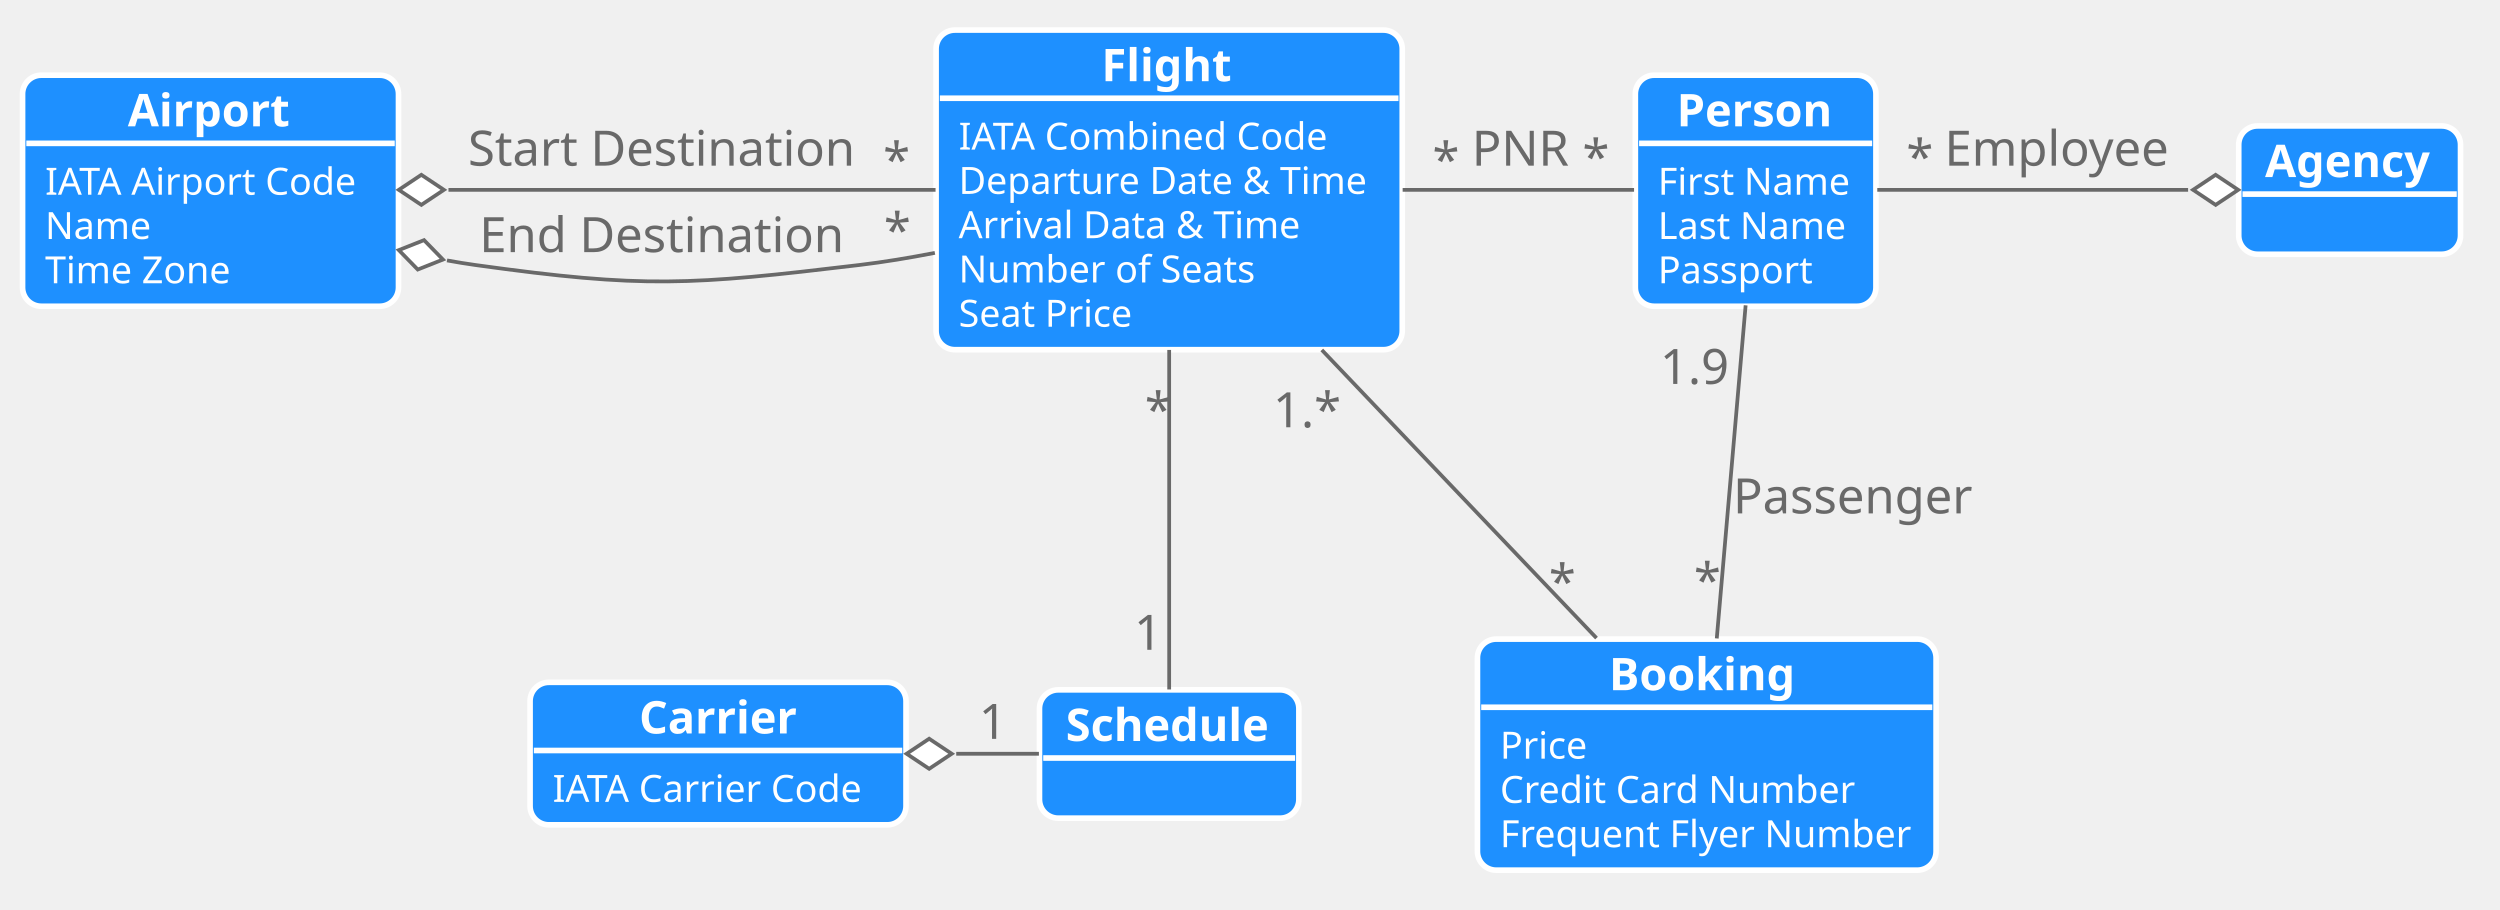
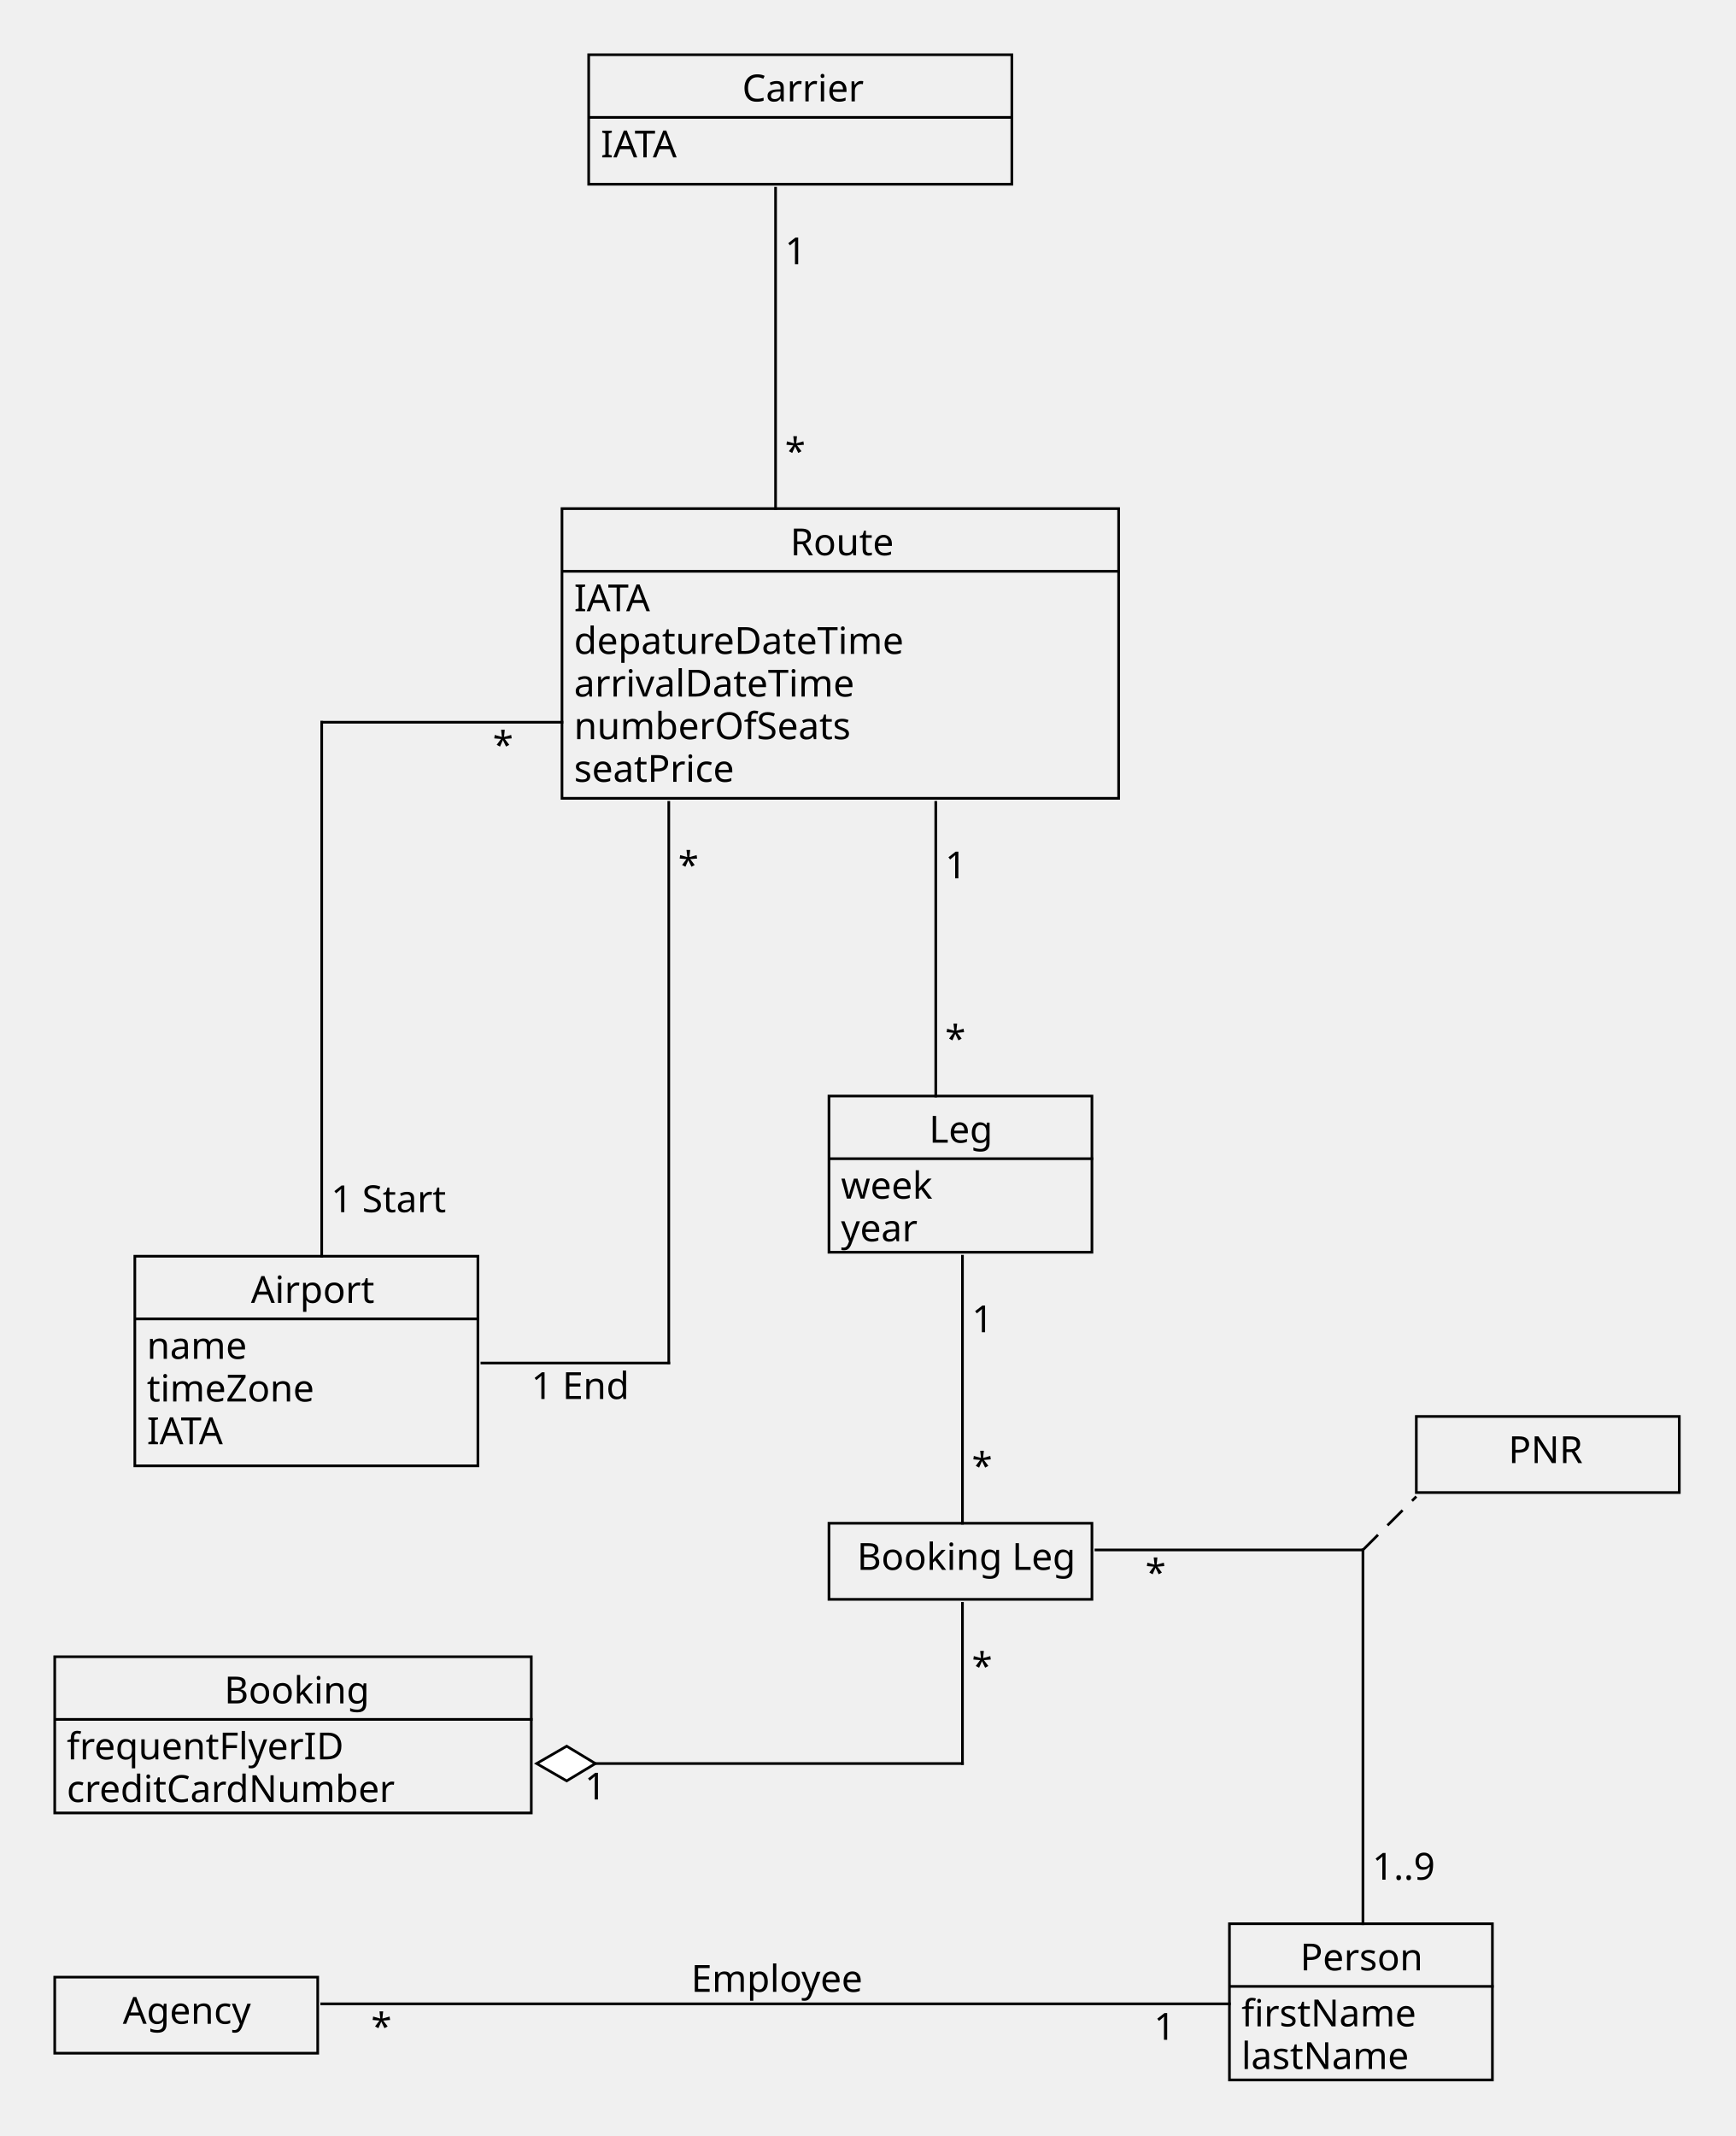
- <svg xmlns="http://www.w3.org/2000/svg" contentScriptType="application/ecmascript" contentStyleType="text/css" height="242px" preserveAspectRatio="none" style="width:665px;height:242px;" version="1.1" viewBox="0 0 665 242" width="665px" zoomAndPan="magnify">
-   <defs />
+ <svg xmlns="http://www.w3.org/2000/svg" fill-opacity="1" color-rendering="auto" color-interpolation="auto" text-rendering="auto" stroke="black" stroke-linecap="square" width="650" stroke-miterlimit="10" shape-rendering="auto" stroke-opacity="1" fill="black" stroke-dasharray="none" font-weight="normal" stroke-width="1" viewBox="100 90 650 800" height="800" font-family="'Dialog'" font-style="normal" stroke-linejoin="miter" font-size="12px" stroke-dashoffset="0" image-rendering="auto">
+   <defs id="genericDefs" />
  <g>
-     <rect fill="#1E90FF" height="85.019" rx="5" ry="5" style="stroke: #FFFFFF; stroke-width: 1.5;" width="124" x="249" y="8" />
-     <text fill="#FFFFFF" font-family="sans-serif" font-size="12" font-weight="bold" lengthAdjust="spacingAndGlyphs" textLength="36" x="293" y="21.602">Flight</text>
-     <line style="stroke: #FFFFFF; stroke-width: 1.5;" x1="250" x2="372" y1="26.133" y2="26.133" />
-     <text fill="#FFFFFF" font-family="sans-serif" font-size="10" lengthAdjust="spacingAndGlyphs" textLength="103" x="255" y="39.801">IATA Combined Code</text>
-     <text fill="#FFFFFF" font-family="sans-serif" font-size="10" lengthAdjust="spacingAndGlyphs" textLength="112" x="255" y="51.578">Departure Date &amp; Time</text>
-     <text fill="#FFFFFF" font-family="sans-serif" font-size="10" lengthAdjust="spacingAndGlyphs" textLength="95" x="255" y="63.355">Arrival Data &amp; Time</text>
-     <text fill="#FFFFFF" font-family="sans-serif" font-size="10" lengthAdjust="spacingAndGlyphs" textLength="80" x="255" y="75.133">Number of Seats</text>
-     <text fill="#FFFFFF" font-family="sans-serif" font-size="10" lengthAdjust="spacingAndGlyphs" textLength="48" x="255" y="86.91">Seat Price</text>
-     <rect fill="#1E90FF" height="37.91" rx="5" ry="5" style="stroke: #FFFFFF; stroke-width: 1.5;" width="100" x="141" y="181.5" />
-     <text fill="#FFFFFF" font-family="sans-serif" font-size="12" font-weight="bold" lengthAdjust="spacingAndGlyphs" textLength="42" x="170" y="195.102">Carrier</text>
-     <line style="stroke: #FFFFFF; stroke-width: 1.5;" x1="142" x2="240" y1="199.633" y2="199.633" />
-     <text fill="#FFFFFF" font-family="sans-serif" font-size="10" lengthAdjust="spacingAndGlyphs" textLength="88" x="147" y="213.301">IATA Carrier Code</text>
-     <rect fill="#1E90FF" height="61.465" rx="5" ry="5" style="stroke: #FFFFFF; stroke-width: 1.5;" width="100" x="6" y="20" />
-     <text fill="#FFFFFF" font-family="sans-serif" font-size="12" font-weight="bold" lengthAdjust="spacingAndGlyphs" textLength="44" x="34" y="33.602">Airport</text>
-     <line style="stroke: #FFFFFF; stroke-width: 1.5;" x1="7" x2="105" y1="38.133" y2="38.133" />
-     <text fill="#FFFFFF" font-family="sans-serif" font-size="10" lengthAdjust="spacingAndGlyphs" textLength="88" x="12" y="51.801">IATA Airport Code</text>
-     <text fill="#FFFFFF" font-family="sans-serif" font-size="10" lengthAdjust="spacingAndGlyphs" textLength="28" x="12" y="63.578">Name</text>
-     <text fill="#FFFFFF" font-family="sans-serif" font-size="10" lengthAdjust="spacingAndGlyphs" textLength="51" x="12" y="75.356">Time Zone</text>
-     <rect fill="#1E90FF" height="61.465" rx="5" ry="5" style="stroke: #FFFFFF; stroke-width: 1.5;" width="64" x="435" y="20" />
-     <text fill="#FFFFFF" font-family="sans-serif" font-size="12" font-weight="bold" lengthAdjust="spacingAndGlyphs" textLength="42" x="446" y="33.602">Person</text>
-     <line style="stroke: #FFFFFF; stroke-width: 1.5;" x1="436" x2="498" y1="38.133" y2="38.133" />
-     <text fill="#FFFFFF" font-family="sans-serif" font-size="10" lengthAdjust="spacingAndGlyphs" textLength="52" x="441" y="51.801">First Name</text>
-     <text fill="#FFFFFF" font-family="sans-serif" font-size="10" lengthAdjust="spacingAndGlyphs" textLength="51" x="441" y="63.578">Last Name</text>
-     <text fill="#FFFFFF" font-family="sans-serif" font-size="10" lengthAdjust="spacingAndGlyphs" textLength="42" x="441" y="75.356">Passport</text>
-     <rect fill="#1E90FF" height="61.465" rx="5" ry="5" style="stroke: #FFFFFF; stroke-width: 1.5;" width="122" x="393" y="170" />
-     <text fill="#FFFFFF" font-family="sans-serif" font-size="12" font-weight="bold" lengthAdjust="spacingAndGlyphs" textLength="52" x="428" y="183.602">Booking</text>
-     <line style="stroke: #FFFFFF; stroke-width: 1.5;" x1="394" x2="514" y1="188.133" y2="188.133" />
-     <text fill="#FFFFFF" font-family="sans-serif" font-size="10" lengthAdjust="spacingAndGlyphs" textLength="24" x="399" y="201.801">Price</text>
-     <text fill="#FFFFFF" font-family="sans-serif" font-size="10" lengthAdjust="spacingAndGlyphs" textLength="97" x="399" y="213.578">Credit Card Number</text>
-     <text fill="#FFFFFF" font-family="sans-serif" font-size="10" lengthAdjust="spacingAndGlyphs" textLength="110" x="399" y="225.356">Frequent Flyer Number</text>
-     <rect fill="#1E90FF" height="34.133" rx="5" ry="5" style="stroke: #FFFFFF; stroke-width: 1.5;" width="69" x="276.5" y="183.5" />
-     <text fill="#FFFFFF" font-family="sans-serif" font-size="12" font-weight="bold" lengthAdjust="spacingAndGlyphs" textLength="55" x="283.5" y="197.102">Schedule</text>
-     <line style="stroke: #FFFFFF; stroke-width: 1.5;" x1="277.5" x2="344.5" y1="201.633" y2="201.633" />
-     <rect fill="#1E90FF" height="34.133" rx="5" ry="5" style="stroke: #FFFFFF; stroke-width: 1.5;" width="59" x="595.5" y="33.5" />
-     <text fill="#FFFFFF" font-family="sans-serif" font-size="12" font-weight="bold" lengthAdjust="spacingAndGlyphs" textLength="45" x="602.5" y="47.102">Agency</text>
-     <line style="stroke: #FFFFFF; stroke-width: 1.5;" x1="596.5" x2="653.5" y1="51.633" y2="51.633" />
-     <path d="M119.293,50.5 C158.837,50.5 209.531,50.5 248.856,50.5 " fill="none" id="Airport&lt;-Flight" style="stroke: #696969; stroke-width: 1.0;" />
-     <polygon fill="#FFFFFF" points="106.076,50.5,112.076,54.5,118.076,50.5,112.076,46.5,106.076,50.5" style="stroke: #696969; stroke-width: 1.0;" />
-     <text fill="#696969" font-family="sans-serif" font-size="13" lengthAdjust="spacingAndGlyphs" textLength="106" x="124.5" y="44.068">Start Destination</text>
-     <text fill="#696969" font-family="sans-serif" font-size="13" lengthAdjust="spacingAndGlyphs" textLength="6" x="234.916" y="47.172">*</text>
-     <path d="M118.899,69.268 C121.455,69.737 123.996,70.152 126.5,70.5 C171.401,76.746 183.487,75.878 228.5,70.5 C235.085,69.713 241.904,68.585 248.672,67.26 " fill="none" id="Airport&lt;-Flight-1" style="stroke: #696969; stroke-width: 1.0;" />
-     <polygon fill="#FFFFFF" points="106.087,66.531,111.119,71.696,117.823,69.038,112.791,63.873,106.087,66.531" style="stroke: #696969; stroke-width: 1.0;" />
-     <text fill="#696969" font-family="sans-serif" font-size="13" lengthAdjust="spacingAndGlyphs" textLength="100" x="127.5" y="67.068">End Destination</text>
-     <text fill="#696969" font-family="sans-serif" font-size="13" lengthAdjust="spacingAndGlyphs" textLength="6" x="235.119" y="65.916">*</text>
-     <path d="M311,93.083 C311,123.051 311,161.571 311,183.398 " fill="none" id="Flight-Schedule" style="stroke: #696969; stroke-width: 1.0;" />
-     <text fill="#696969" font-family="sans-serif" font-size="13" lengthAdjust="spacingAndGlyphs" textLength="6" x="304.522" y="113.656">*</text>
-     <text fill="#696969" font-family="sans-serif" font-size="13" lengthAdjust="spacingAndGlyphs" textLength="8" x="301.675" y="172.846">1</text>
-     <path d="M373.104,50.5 C394.175,50.5 416.864,50.5 434.659,50.5 " fill="none" id="Flight-Person" style="stroke: #696969; stroke-width: 1.0;" />
-     <text fill="#696969" font-family="sans-serif" font-size="13" lengthAdjust="spacingAndGlyphs" textLength="25" x="391.5" y="44.068">PNR</text>
-     <text fill="#696969" font-family="sans-serif" font-size="13" lengthAdjust="spacingAndGlyphs" textLength="6" x="381.038" y="47.172">*</text>
-     <text fill="#696969" font-family="sans-serif" font-size="13" lengthAdjust="spacingAndGlyphs" textLength="6" x="420.928" y="46.411">*</text>
-     <path d="M254.354,200.5 C261.687,200.5 269.019,200.5 276.351,200.5 " fill="none" id="Carrier&lt;-Schedule" style="stroke: #696969; stroke-width: 1.0;" />
-     <polygon fill="#FFFFFF" points="241.156,200.5,247.156,204.5,253.156,200.5,247.156,196.5,241.156,200.5" style="stroke: #696969; stroke-width: 1.0;" />
-     <text fill="#696969" font-family="sans-serif" font-size="13" lengthAdjust="spacingAndGlyphs" textLength="8" x="260.38" y="196.54">1</text>
-     <path d="M464.338,81.217 C462.094,107.102 458.901,143.951 456.659,169.824 " fill="none" id="Person-Booking" style="stroke: #696969; stroke-width: 1.0;" />
-     <text fill="#696969" font-family="sans-serif" font-size="13" lengthAdjust="spacingAndGlyphs" textLength="63" x="461" y="136.568">Passenger</text>
-     <text fill="#696969" font-family="sans-serif" font-size="13" lengthAdjust="spacingAndGlyphs" textLength="20" x="441.568" y="102.128">1.9</text>
-     <text fill="#696969" font-family="sans-serif" font-size="13" lengthAdjust="spacingAndGlyphs" textLength="6" x="450.584" y="159.025">*</text>
-     <path d="M499.355,50.5 C523.232,50.5 555.966,50.5 582.036,50.5 " fill="none" id="Person-&gt;Agency" style="stroke: #696969; stroke-width: 1.0;" />
-     <polygon fill="#FFFFFF" points="595.357,50.5,589.357,46.5,583.357,50.5,589.357,54.5,595.357,50.5" style="stroke: #696969; stroke-width: 1.0;" />
-     <text fill="#696969" font-family="sans-serif" font-size="13" lengthAdjust="spacingAndGlyphs" textLength="60" x="517.25" y="44.068">Employee</text>
-     <text fill="#696969" font-family="sans-serif" font-size="13" lengthAdjust="spacingAndGlyphs" textLength="6" x="507.089" y="46.411">*</text>
-     <path d="M424.668,169.732 C403.582,147.613 374.881,117.508 351.596,93.083 " fill="none" id="Booking-Flight" style="stroke: #696969; stroke-width: 1.0;" />
-     <text fill="#696969" font-family="sans-serif" font-size="13" lengthAdjust="spacingAndGlyphs" textLength="6" x="412" y="159.392">*</text>
-     <text fill="#696969" font-family="sans-serif" font-size="13" lengthAdjust="spacingAndGlyphs" textLength="18" x="338.631" y="113.656">1.*</text>
+     <defs id="defs1">
+       <clipPath clipPathUnits="userSpaceOnUse" id="clipPath1">
+         <path d="M0 0 L2147483647 0 L2147483647 2147483647 L0 2147483647 L0 0 Z" />
+       </clipPath>
+       <clipPath clipPathUnits="userSpaceOnUse" id="clipPath2">
+         <path d="M0 0 L0 30 L100 30 L100 0 Z" />
+       </clipPath>
+       <clipPath clipPathUnits="userSpaceOnUse" id="clipPath3">
+         <path d="M0 0 L0 60 L100 60 L100 0 Z" />
+       </clipPath>
+       <clipPath clipPathUnits="userSpaceOnUse" id="clipPath4">
+         <path d="M0 0 L0 60 L180 60 L180 0 Z" />
+       </clipPath>
+       <clipPath clipPathUnits="userSpaceOnUse" id="clipPath5">
+         <path d="M0 0 L0 80 L130 80 L130 0 Z" />
+       </clipPath>
+       <clipPath clipPathUnits="userSpaceOnUse" id="clipPath6">
+         <path d="M0 0 L0 50 L160 50 L160 0 Z" />
+       </clipPath>
+       <clipPath clipPathUnits="userSpaceOnUse" id="clipPath7">
+         <path d="M0 0 L0 110 L210 110 L210 0 Z" />
+       </clipPath>
+       <clipPath clipPathUnits="userSpaceOnUse" id="clipPath8">
+         <path d="M0 0 L0 50 L50 50 L50 0 Z" />
+       </clipPath>
+       <clipPath clipPathUnits="userSpaceOnUse" id="clipPath9">
+         <path d="M0 0 L0 250 L100 250 L100 0 Z" />
+       </clipPath>
+       <clipPath clipPathUnits="userSpaceOnUse" id="clipPath10">
+         <path d="M0 0 L0 150 L40 150 L40 0 Z" />
+       </clipPath>
+       <clipPath clipPathUnits="userSpaceOnUse" id="clipPath11">
+         <path d="M0 0 L0 100 L190 100 L190 0 Z" />
+       </clipPath>
+       <clipPath clipPathUnits="userSpaceOnUse" id="clipPath12">
+         <path d="M0 0 L0 130 L40 130 L40 0 Z" />
+       </clipPath>
+       <clipPath clipPathUnits="userSpaceOnUse" id="clipPath13">
+         <path d="M0 0 L0 140 L40 140 L40 0 Z" />
+       </clipPath>
+       <clipPath clipPathUnits="userSpaceOnUse" id="clipPath14">
+         <path d="M0 0 L0 50 L370 50 L370 0 Z" />
+       </clipPath>
+       <clipPath clipPathUnits="userSpaceOnUse" id="clipPath15">
+         <path d="M0 0 L0 180 L150 180 L150 0 Z" />
+       </clipPath>
+       <clipPath clipPathUnits="userSpaceOnUse" id="clipPath16">
+         <path d="M0 0 L0 230 L120 230 L120 0 Z" />
+       </clipPath>
+     </defs>
+     <g fill="rgb(255,255,255)" fill-opacity="0" transform="translate(630,620)" stroke-opacity="0" stroke="rgb(255,255,255)">
+       <rect x="0.5" width="98.5" height="28.5" y="0.5" clip-path="url(#clipPath2)" stroke="none" />
+     </g>
+     <g transform="translate(630,620)">
+       <rect fill="none" x="0.5" width="98.5" height="28.5" y="0.5" clip-path="url(#clipPath2)" />
+       <text x="35" font-size="14px" y="17.969" clip-path="url(#clipPath2)" font-family="sans-serif" stroke="none" xml:space="preserve">PNR</text>
+     </g>
+     <g fill="rgb(255,255,255)" fill-opacity="0" transform="translate(410,500)" stroke-opacity="0" stroke="rgb(255,255,255)">
+       <rect x="0.5" width="98.5" height="58.5" y="0.5" clip-path="url(#clipPath3)" stroke="none" />
+     </g>
+     <g transform="translate(410,500)">
+       <rect fill="none" x="0.5" width="98.5" height="58.5" y="0.5" clip-path="url(#clipPath3)" />
+       <text x="38" font-size="14px" y="17.969" clip-path="url(#clipPath3)" font-family="sans-serif" stroke="none" xml:space="preserve">Leg</text>
+       <path fill="none" d="M1 23.969 L99 23.969" clip-path="url(#clipPath3)" />
+       <text x="5" font-size="14px" y="38.938" clip-path="url(#clipPath3)" font-family="sans-serif" stroke="none" xml:space="preserve">week</text>
+       <text x="5" font-size="14px" y="54.906" clip-path="url(#clipPath3)" font-family="sans-serif" stroke="none" xml:space="preserve">year</text>
+     </g>
+     <g fill="rgb(255,255,255)" fill-opacity="0" transform="translate(410,660)" stroke-opacity="0" stroke="rgb(255,255,255)">
+       <rect x="0.5" width="98.5" height="28.5" y="0.5" clip-path="url(#clipPath2)" stroke="none" />
+     </g>
+     <g transform="translate(410,660)">
+       <rect fill="none" x="0.5" width="98.5" height="28.5" y="0.5" clip-path="url(#clipPath2)" />
+       <text x="11" font-size="14px" y="17.969" clip-path="url(#clipPath2)" font-family="sans-serif" stroke="none" xml:space="preserve">Booking Leg</text>
+     </g>
+     <g fill="rgb(255,255,255)" fill-opacity="0" transform="translate(120,710)" stroke-opacity="0" stroke="rgb(255,255,255)">
+       <rect x="0.5" width="178.5" height="58.5" y="0.5" clip-path="url(#clipPath4)" stroke="none" />
+     </g>
+     <g transform="translate(120,710)">
+       <rect fill="none" x="0.5" width="178.5" height="58.5" y="0.5" clip-path="url(#clipPath4)" />
+       <text x="64" font-size="14px" y="17.969" clip-path="url(#clipPath4)" font-family="sans-serif" stroke="none" xml:space="preserve">Booking</text>
+       <path fill="none" d="M1 23.969 L179 23.969" clip-path="url(#clipPath4)" />
+       <text x="5" font-size="14px" y="38.938" clip-path="url(#clipPath4)" font-family="sans-serif" stroke="none" xml:space="preserve">frequentFlyerID </text>
+       <text x="5" font-size="14px" y="54.906" clip-path="url(#clipPath4)" font-family="sans-serif" stroke="none" xml:space="preserve">creditCardNumber</text>
+     </g>
+     <g fill="rgb(255,255,255)" fill-opacity="0" transform="translate(120,830)" stroke-opacity="0" stroke="rgb(255,255,255)">
+       <rect x="0.5" width="98.5" height="28.5" y="0.5" clip-path="url(#clipPath2)" stroke="none" />
+     </g>
+     <g transform="translate(120,830)">
+       <rect fill="none" x="0.5" width="98.5" height="28.5" y="0.5" clip-path="url(#clipPath2)" />
+       <text x="26" font-size="14px" y="17.969" clip-path="url(#clipPath2)" font-family="sans-serif" stroke="none" xml:space="preserve">Agency</text>
+     </g>
+     <g fill="rgb(255,255,255)" fill-opacity="0" transform="translate(560,810)" stroke-opacity="0" stroke="rgb(255,255,255)">
+       <rect x="0.5" width="98.5" height="58.5" y="0.5" clip-path="url(#clipPath3)" stroke="none" />
+     </g>
+     <g transform="translate(560,810)">
+       <rect fill="none" x="0.5" width="98.5" height="58.5" y="0.5" clip-path="url(#clipPath3)" />
+       <text x="27" font-size="14px" y="17.969" clip-path="url(#clipPath3)" font-family="sans-serif" stroke="none" xml:space="preserve">Person</text>
+       <path fill="none" d="M1 23.969 L99 23.969" clip-path="url(#clipPath3)" />
+       <text x="5" font-size="14px" y="38.938" clip-path="url(#clipPath3)" font-family="sans-serif" stroke="none" xml:space="preserve">firstName</text>
+       <text x="5" font-size="14px" y="54.906" clip-path="url(#clipPath3)" font-family="sans-serif" stroke="none" xml:space="preserve">lastName</text>
+     </g>
+     <g fill="rgb(255,255,255)" fill-opacity="0" transform="translate(150,560)" stroke-opacity="0" stroke="rgb(255,255,255)">
+       <rect x="0.5" width="128.5" height="78.5" y="0.5" clip-path="url(#clipPath5)" stroke="none" />
+     </g>
+     <g transform="translate(150,560)">
+       <rect fill="none" x="0.5" width="128.5" height="78.5" y="0.5" clip-path="url(#clipPath5)" />
+       <text x="44" font-size="14px" y="17.969" clip-path="url(#clipPath5)" font-family="sans-serif" stroke="none" xml:space="preserve">Airport</text>
+       <path fill="none" d="M1 23.969 L129 23.969" clip-path="url(#clipPath5)" />
+       <text x="5" font-size="14px" y="38.938" clip-path="url(#clipPath5)" font-family="sans-serif" stroke="none" xml:space="preserve">name</text>
+       <text x="5" font-size="14px" y="54.906" clip-path="url(#clipPath5)" font-family="sans-serif" stroke="none" xml:space="preserve">timeZone</text>
+       <text x="5" font-size="14px" y="70.875" clip-path="url(#clipPath5)" font-family="sans-serif" stroke="none" xml:space="preserve">IATA</text>
+     </g>
+     <g fill="rgb(255,255,255)" fill-opacity="0" transform="translate(320,110)" stroke-opacity="0" stroke="rgb(255,255,255)">
+       <rect x="0.5" width="158.5" height="48.5" y="0.5" clip-path="url(#clipPath6)" stroke="none" />
+     </g>
+     <g transform="translate(320,110)">
+       <rect fill="none" x="0.5" width="158.5" height="48.5" y="0.5" clip-path="url(#clipPath6)" />
+       <text x="58" font-size="14px" y="17.969" clip-path="url(#clipPath6)" font-family="sans-serif" stroke="none" xml:space="preserve">Carrier</text>
+       <path fill="none" d="M1 23.969 L159 23.969" clip-path="url(#clipPath6)" />
+       <text x="5" font-size="14px" y="38.938" clip-path="url(#clipPath6)" font-family="sans-serif" stroke="none" xml:space="preserve">IATA</text>
+     </g>
+     <g fill="rgb(255,255,255)" fill-opacity="0" transform="translate(310,280)" stroke-opacity="0" stroke="rgb(255,255,255)">
+       <rect x="0.5" width="208.5" height="108.5" y="0.5" clip-path="url(#clipPath7)" stroke="none" />
+     </g>
+     <g transform="translate(310,280)">
+       <rect fill="none" x="0.5" width="208.5" height="108.5" y="0.5" clip-path="url(#clipPath7)" />
+       <text x="86" font-size="14px" y="17.969" clip-path="url(#clipPath7)" font-family="sans-serif" stroke="none" xml:space="preserve">Route</text>
+       <path fill="none" d="M1 23.969 L209 23.969" clip-path="url(#clipPath7)" />
+       <text x="5" font-size="14px" y="38.938" clip-path="url(#clipPath7)" font-family="sans-serif" stroke="none" xml:space="preserve">IATA</text>
+       <text x="5" font-size="14px" y="54.906" clip-path="url(#clipPath7)" font-family="sans-serif" stroke="none" xml:space="preserve">depatureDateTime</text>
+       <text x="5" font-size="14px" y="70.875" clip-path="url(#clipPath7)" font-family="sans-serif" stroke="none" xml:space="preserve">arrivalDateTime</text>
+       <text x="5" font-size="14px" y="86.844" clip-path="url(#clipPath7)" font-family="sans-serif" stroke="none" xml:space="preserve">numberOfSeats</text>
+       <text x="5" font-size="14px" y="102.812" clip-path="url(#clipPath7)" font-family="sans-serif" stroke="none" xml:space="preserve">seatPrice</text>
+     </g>
+     <g stroke-dasharray="8,5" stroke-miterlimit="5" transform="translate(600,640)" stroke-linecap="butt">
+       <path fill="none" d="M10.5 30.5 L30.5 10.5" clip-path="url(#clipPath8)" />
+     </g>
+     <g transform="translate(270,380)">
+       <path fill="none" d="M80.5 10.5 L80.5 220.5" clip-path="url(#clipPath9)" />
+       <path fill="none" d="M80.5 220.5 L10.5 220.5" clip-path="url(#clipPath9)" />
+       <text x="84" font-size="14px" y="38.969" clip-path="url(#clipPath9)" font-family="sans-serif" stroke="none" xml:space="preserve">*</text>
+       <text x="29" font-size="14px" y="233.969" clip-path="url(#clipPath9)" font-family="sans-serif" stroke="none" xml:space="preserve">1 End</text>
+     </g>
+     <g transform="translate(380,150)">
+       <path fill="none" d="M10.5 10.5 L10.5 130.5" clip-path="url(#clipPath10)" />
+       <text x="14" font-size="14px" y="38.969" clip-path="url(#clipPath10)" font-family="sans-serif" stroke="none" xml:space="preserve">1</text>
+       <text x="14" font-size="14px" y="114" clip-path="url(#clipPath10)" font-family="sans-serif" stroke="none" xml:space="preserve">*</text>
+     </g>
+     <g transform="translate(290,680)">
+       <path fill="none" d="M11.5 70.5 L170.5 70.5" clip-path="url(#clipPath11)" />
+       <path fill="none" d="M170.5 70.5 L170.5 10.5" clip-path="url(#clipPath11)" />
+       <path fill="white" d="M22.258 77 L11 70.5 L22.258 64 L33.017 70.5 Z" clip-path="url(#clipPath11)" stroke="none" />
+       <path fill="none" d="M22.258 77 L11 70.5 L22.258 64 L33.017 70.5 Z" clip-path="url(#clipPath11)" />
+       <text x="29" font-size="14px" y="83.969" clip-path="url(#clipPath11)" font-family="sans-serif" stroke="none" xml:space="preserve">1</text>
+       <text x="174" font-size="14px" y="38.969" clip-path="url(#clipPath11)" font-family="sans-serif" stroke="none" xml:space="preserve">*</text>
+     </g>
+     <g transform="translate(450,550)">
+       <path fill="none" d="M10.5 110.5 L10.5 10.5" clip-path="url(#clipPath12)" />
+       <text x="14" font-size="14px" y="94" clip-path="url(#clipPath12)" font-family="sans-serif" stroke="none" xml:space="preserve">*</text>
+       <text x="14" font-size="14px" y="38.969" clip-path="url(#clipPath12)" font-family="sans-serif" stroke="none" xml:space="preserve">1</text>
+     </g>
+     <g transform="translate(440,380)">
+       <path fill="none" d="M10.5 120.5 L10.5 10.5" clip-path="url(#clipPath13)" />
+       <text x="14" font-size="14px" y="104" clip-path="url(#clipPath13)" font-family="sans-serif" stroke="none" xml:space="preserve">*</text>
+       <text x="14" font-size="14px" y="38.969" clip-path="url(#clipPath13)" font-family="sans-serif" stroke="none" xml:space="preserve">1</text>
+     </g>
+     <g transform="translate(210,820)">
+       <path fill="none" d="M10.5 20.5 L350.5 20.5" clip-path="url(#clipPath14)" />
+       <text x="148.873" font-size="14px" y="16" clip-path="url(#clipPath14)" font-family="sans-serif" stroke="none" xml:space="preserve">Employee</text>
+       <text x="29" font-size="14px" y="33.969" clip-path="url(#clipPath14)" font-family="sans-serif" stroke="none" xml:space="preserve">*</text>
+       <text x="322.214" font-size="14px" y="33.969" clip-path="url(#clipPath14)" font-family="sans-serif" stroke="none" xml:space="preserve">1</text>
+     </g>
+     <g transform="translate(500,650)">
+       <path fill="none" d="M10.5 20.5 L110.5 20.5" clip-path="url(#clipPath15)" />
+       <path fill="none" d="M110.5 20.5 L110.5 160.5" clip-path="url(#clipPath15)" />
+       <text x="29" font-size="14px" y="33.969" clip-path="url(#clipPath15)" font-family="sans-serif" stroke="none" xml:space="preserve">*</text>
+       <text x="114" font-size="14px" y="144" clip-path="url(#clipPath15)" font-family="sans-serif" stroke="none" xml:space="preserve">1..9</text>
+     </g>
+     <g transform="translate(210,350)">
+       <path fill="none" d="M10.5 210.5 L10.5 10.5" clip-path="url(#clipPath16)" />
+       <path fill="none" d="M10.5 10.5 L100.5 10.5" clip-path="url(#clipPath16)" />
+       <text x="14" font-size="14px" y="194" clip-path="url(#clipPath16)" font-family="sans-serif" stroke="none" xml:space="preserve">1 Start</text>
+       <text x="74.552" font-size="14px" y="23.969" clip-path="url(#clipPath16)" font-family="sans-serif" stroke="none" xml:space="preserve">*</text>
+     </g>
  </g>
</svg>
